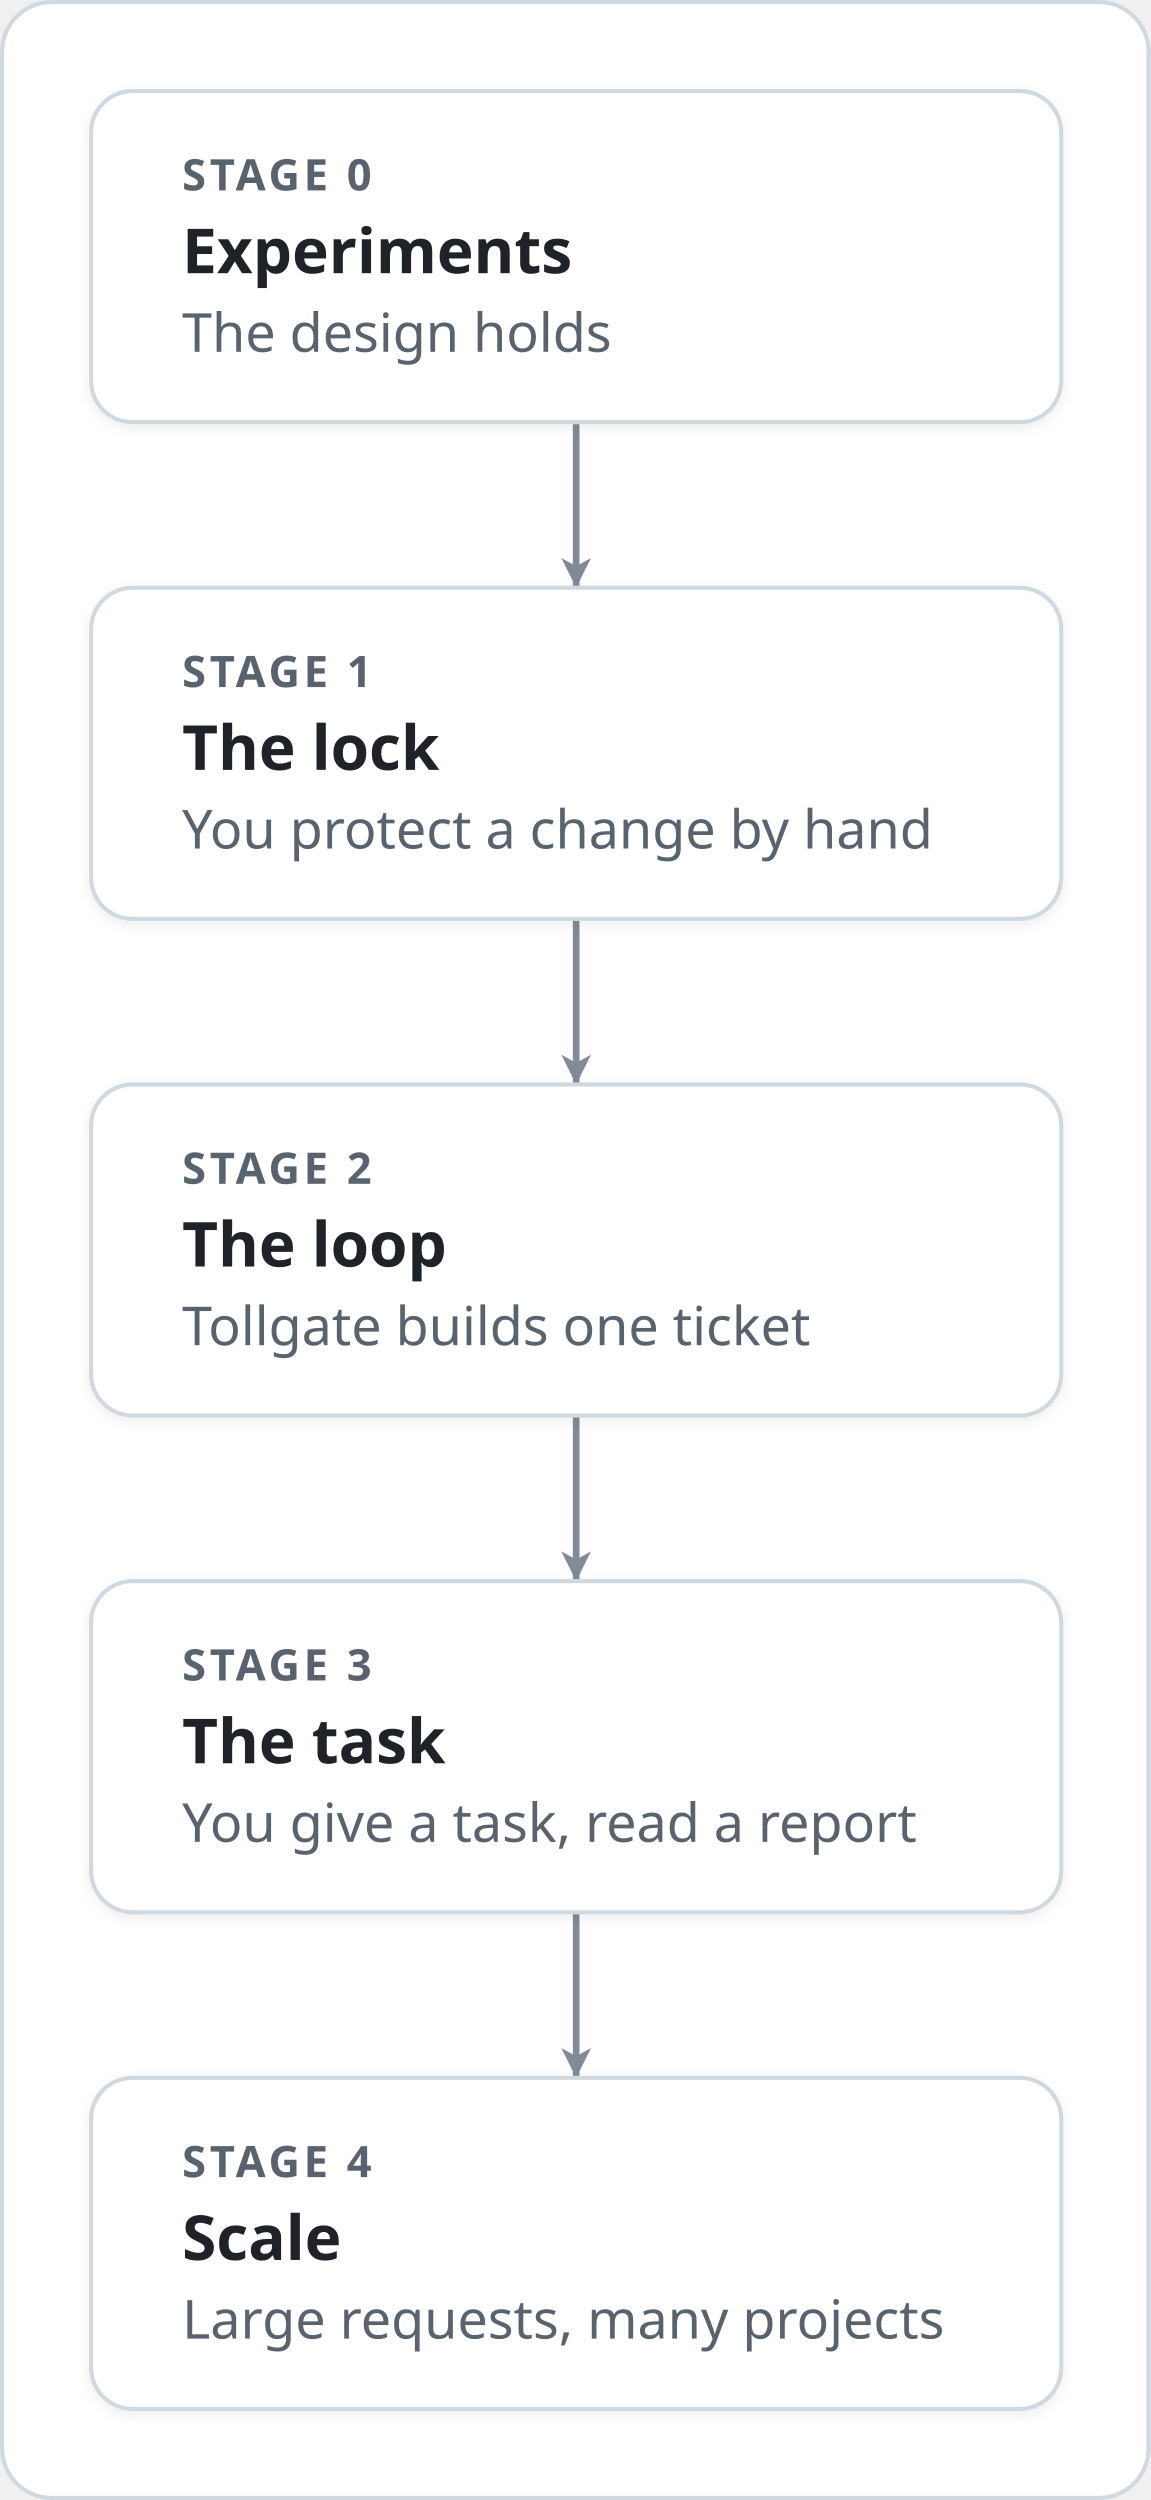
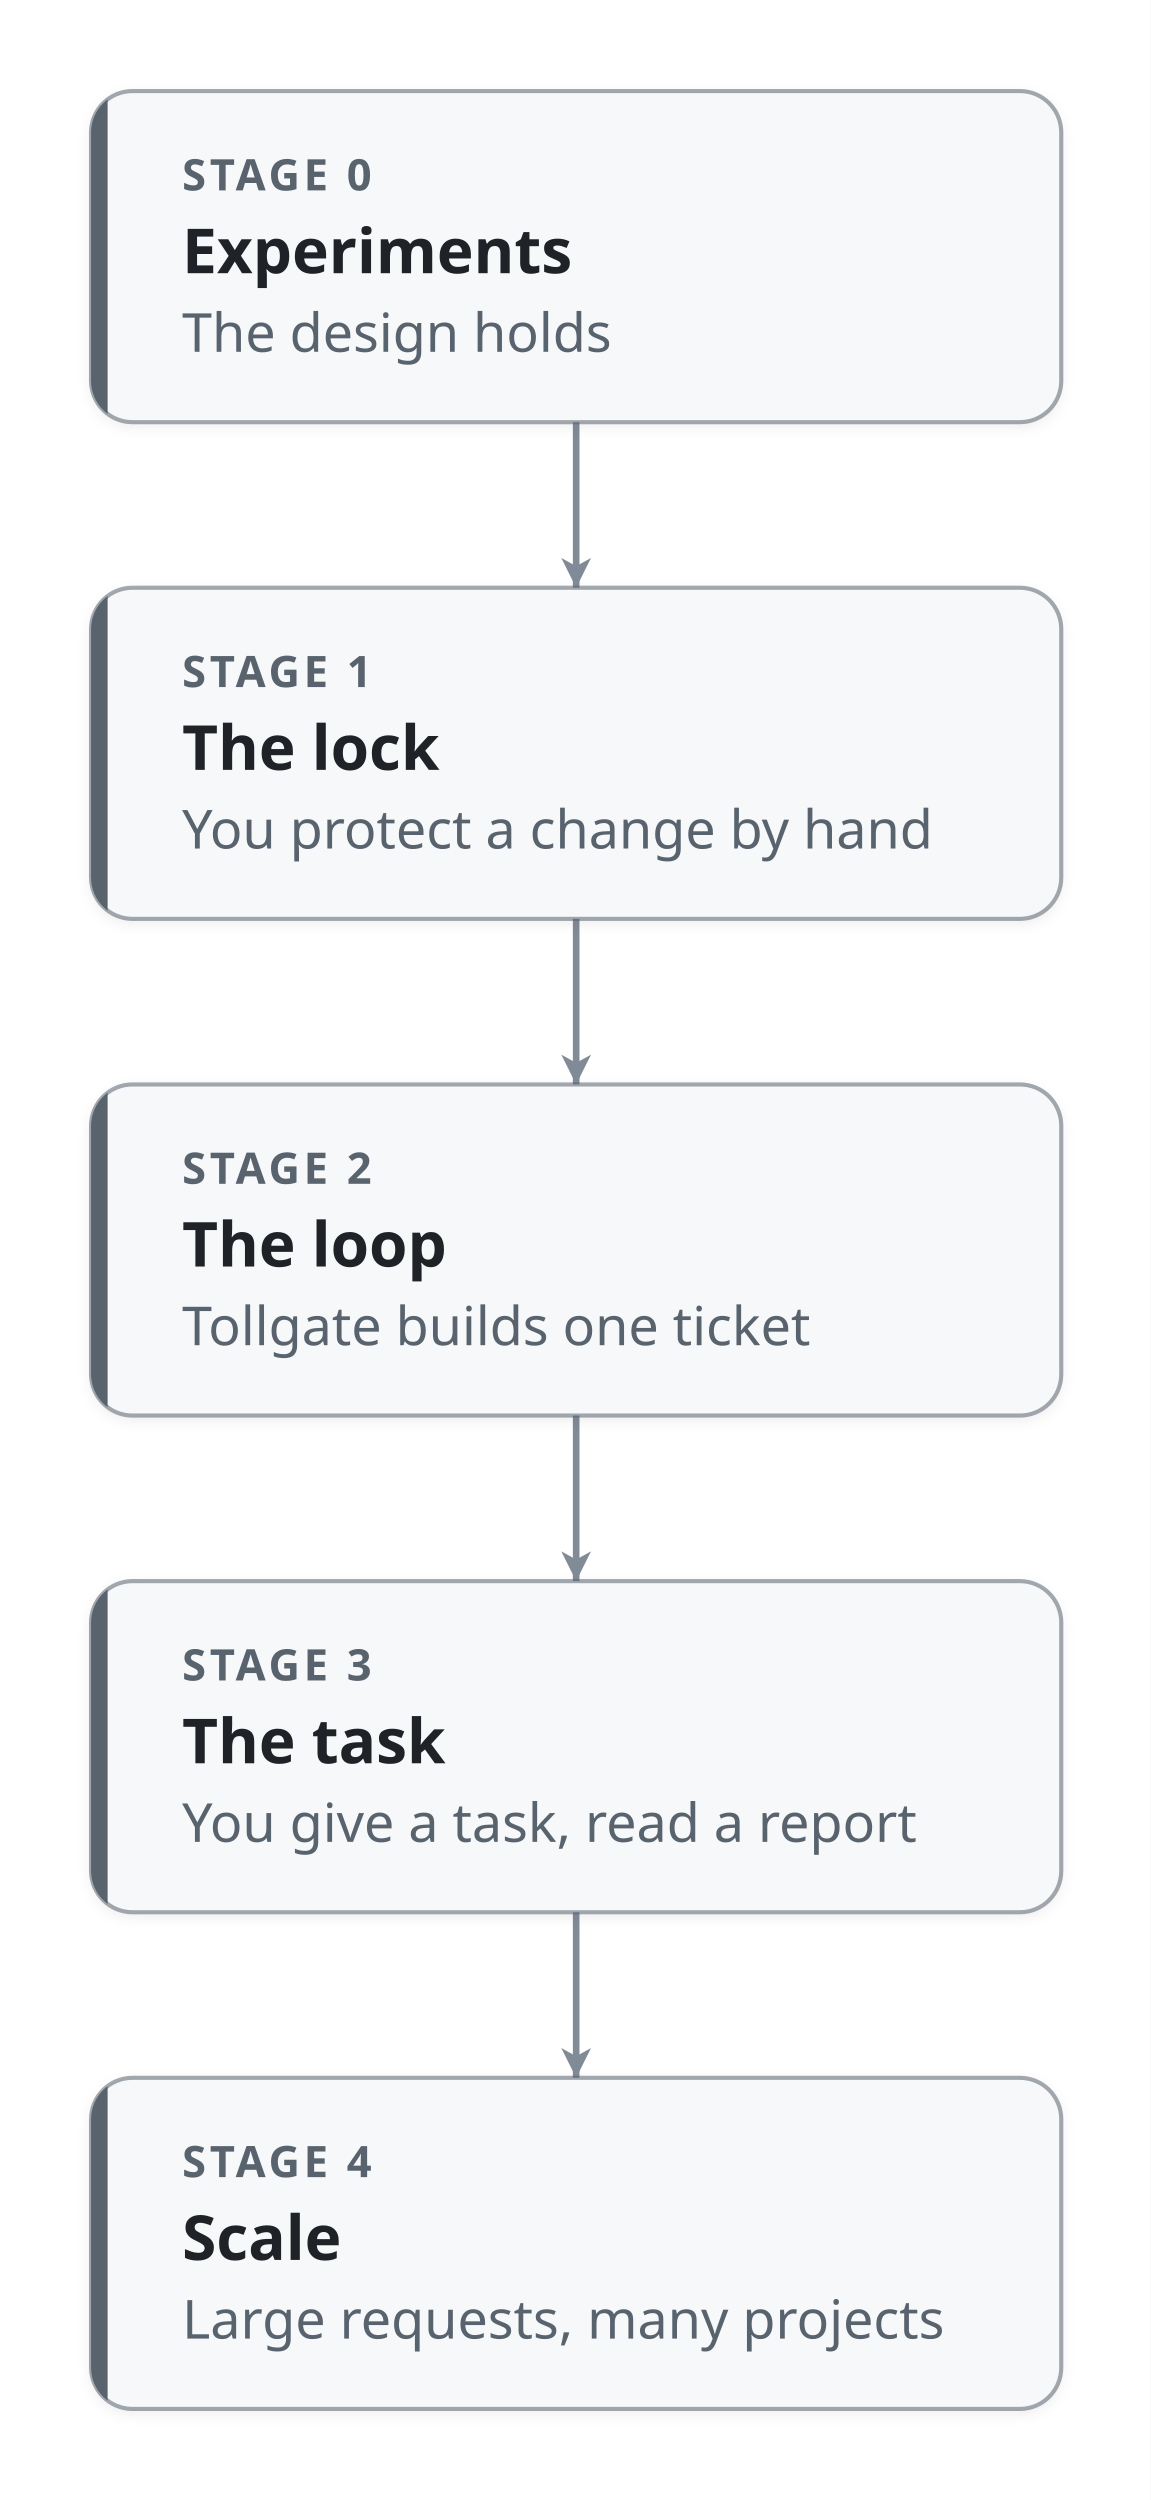
<svg xmlns="http://www.w3.org/2000/svg" viewBox="-22 -22 278 604" width="278" height="604" role="img" aria-labelledby="title desc" font-family="-apple-system, BlinkMacSystemFont, 'Segoe UI', 'Noto Sans', Helvetica, Arial, sans-serif">
  <defs>
    <marker id="arrow-plain" viewBox="0 0 10 10" refX="9" refY="5" markerWidth="9" markerHeight="9" markerUnits="userSpaceOnUse" orient="auto-start-reverse">
      <path d="M1,1 L9,5 L1,9 L3.2,5 z" fill="#818b98" />
    </marker>
    <marker id="arrow-fail" viewBox="0 0 10 10" refX="9" refY="5" markerWidth="9" markerHeight="9" markerUnits="userSpaceOnUse" orient="auto-start-reverse">
      <path d="M1,1 L9,5 L1,9 L3.2,5 z" fill="#cf222e" />
    </marker>
    <marker id="arrow-pass" viewBox="0 0 10 10" refX="9" refY="5" markerWidth="9" markerHeight="9" markerUnits="userSpaceOnUse" orient="auto-start-reverse">
      <path d="M1,1 L9,5 L1,9 L3.2,5 z" fill="#1a7f37" />
    </marker>
    <filter id="shadow" x="-10%" y="-10%" width="120%" height="140%">
      <feDropShadow dx="0" dy="1" stdDeviation="1.6" flood-color="#1f2328" flood-opacity="0.07" />
    </filter>
  </defs>
-   <rect x="-21.5" y="-21.5" width="277" height="603" rx="12" fill="#ffffff" stroke="#d1d9e0" />
+   <rect x="-22" y="-22" width="278" height="604" fill="#ffffff" />
  <path d="M117.2,80.0 L117.2,120.0" fill="none" stroke="#818b98" stroke-width="1.6" stroke-linecap="round" stroke-linejoin="round" marker-end="url(#arrow-plain)" />
  <path d="M117.2,200.0 L117.2,240.0" fill="none" stroke="#818b98" stroke-width="1.6" stroke-linecap="round" stroke-linejoin="round" marker-end="url(#arrow-plain)" />
  <path d="M117.2,320.0 L117.2,360.0" fill="none" stroke="#818b98" stroke-width="1.6" stroke-linecap="round" stroke-linejoin="round" marker-end="url(#arrow-plain)" />
  <path d="M117.2,440.0 L117.2,480.0" fill="none" stroke="#818b98" stroke-width="1.6" stroke-linecap="round" stroke-linejoin="round" marker-end="url(#arrow-plain)" />
-   <rect x="0.0" y="0.0" width="234.4" height="80.0" rx="10" fill="#ffffff" stroke="#d1d9e0" stroke-opacity="1" stroke-width="1" filter="url(#shadow)" />
+   <rect x="0.0" y="0.0" width="234.4" height="80.0" rx="10" fill="#f6f8fa" stroke="#59636e" stroke-opacity="0.55" stroke-width="1" filter="url(#shadow)" />
+   <clipPath id="clip0">
+     <rect x="0.0" y="0.0" width="234.4" height="80.0" rx="10" />
+   </clipPath>
+   <rect x="0.0" y="0.0" width="4" height="80.0" fill="#59636e" clip-path="url(#clip0)" />
  <text x="22.0" y="24.0" font-size="10.5" font-weight="700" letter-spacing="0.9" fill="#59636e">STAGE 0</text>
  <text x="22.0" y="44.0" font-size="15" font-weight="600" fill="#1f2328">Experiments</text>
  <text x="22.0" y="63.0" font-size="13" fill="#59636e">The design holds</text>
-   <rect x="0.0" y="120.0" width="234.4" height="80.0" rx="10" fill="#ffffff" stroke="#d1d9e0" stroke-opacity="1" stroke-width="1" filter="url(#shadow)" />
+   <rect x="0.0" y="120.0" width="234.4" height="80.0" rx="10" fill="#f6f8fa" stroke="#59636e" stroke-opacity="0.55" stroke-width="1" filter="url(#shadow)" />
+   <clipPath id="clip1">
+     <rect x="0.0" y="120.0" width="234.4" height="80.0" rx="10" />
+   </clipPath>
+   <rect x="0.0" y="120.0" width="4" height="80.0" fill="#59636e" clip-path="url(#clip1)" />
  <text x="22.0" y="144.0" font-size="10.5" font-weight="700" letter-spacing="0.9" fill="#59636e">STAGE 1</text>
  <text x="22.0" y="164.0" font-size="15" font-weight="600" fill="#1f2328">The lock</text>
  <text x="22.0" y="183.0" font-size="13" fill="#59636e">You protect a change by hand</text>
-   <rect x="0.0" y="240.0" width="234.4" height="80.0" rx="10" fill="#ffffff" stroke="#d1d9e0" stroke-opacity="1" stroke-width="1" filter="url(#shadow)" />
+   <rect x="0.0" y="240.0" width="234.4" height="80.0" rx="10" fill="#f6f8fa" stroke="#59636e" stroke-opacity="0.55" stroke-width="1" filter="url(#shadow)" />
+   <clipPath id="clip2">
+     <rect x="0.0" y="240.0" width="234.4" height="80.0" rx="10" />
+   </clipPath>
+   <rect x="0.0" y="240.0" width="4" height="80.0" fill="#59636e" clip-path="url(#clip2)" />
  <text x="22.0" y="264.0" font-size="10.5" font-weight="700" letter-spacing="0.9" fill="#59636e">STAGE 2</text>
  <text x="22.0" y="284.0" font-size="15" font-weight="600" fill="#1f2328">The loop</text>
  <text x="22.0" y="303.0" font-size="13" fill="#59636e">Tollgate builds one ticket</text>
-   <rect x="0.0" y="360.0" width="234.4" height="80.0" rx="10" fill="#ffffff" stroke="#d1d9e0" stroke-opacity="1" stroke-width="1" filter="url(#shadow)" />
+   <rect x="0.0" y="360.0" width="234.4" height="80.0" rx="10" fill="#f6f8fa" stroke="#59636e" stroke-opacity="0.55" stroke-width="1" filter="url(#shadow)" />
+   <clipPath id="clip3">
+     <rect x="0.0" y="360.0" width="234.4" height="80.0" rx="10" />
+   </clipPath>
+   <rect x="0.0" y="360.0" width="4" height="80.0" fill="#59636e" clip-path="url(#clip3)" />
  <text x="22.0" y="384.0" font-size="10.5" font-weight="700" letter-spacing="0.9" fill="#59636e">STAGE 3</text>
  <text x="22.0" y="404.0" font-size="15" font-weight="600" fill="#1f2328">The task</text>
  <text x="22.0" y="423.0" font-size="13" fill="#59636e">You give a task, read a report</text>
-   <rect x="0.0" y="480.0" width="234.4" height="80.0" rx="10" fill="#ffffff" stroke="#d1d9e0" stroke-opacity="1" stroke-width="1" filter="url(#shadow)" />
+   <rect x="0.0" y="480.0" width="234.4" height="80.0" rx="10" fill="#f6f8fa" stroke="#59636e" stroke-opacity="0.55" stroke-width="1" filter="url(#shadow)" />
+   <clipPath id="clip4">
+     <rect x="0.0" y="480.0" width="234.4" height="80.0" rx="10" />
+   </clipPath>
+   <rect x="0.0" y="480.0" width="4" height="80.0" fill="#59636e" clip-path="url(#clip4)" />
  <text x="22.0" y="504.0" font-size="10.5" font-weight="700" letter-spacing="0.9" fill="#59636e">STAGE 4</text>
  <text x="22.0" y="524.0" font-size="15" font-weight="600" fill="#1f2328">Scale</text>
  <text x="22.0" y="543.0" font-size="13" fill="#59636e">Large requests, many projects</text>
</svg>
